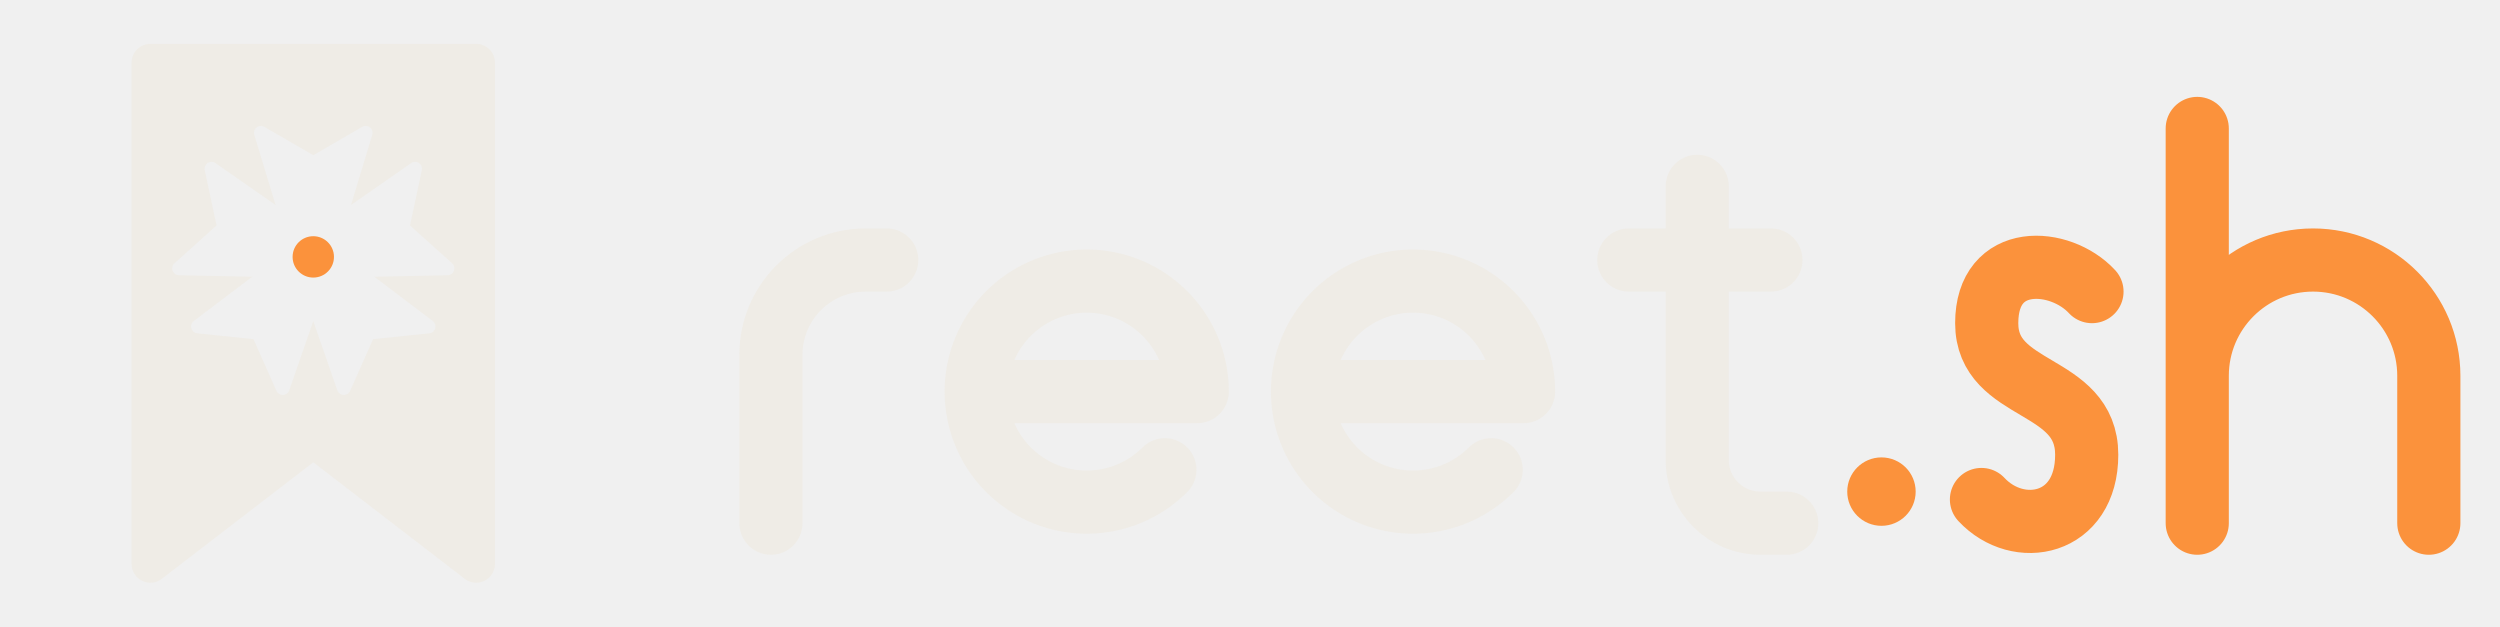
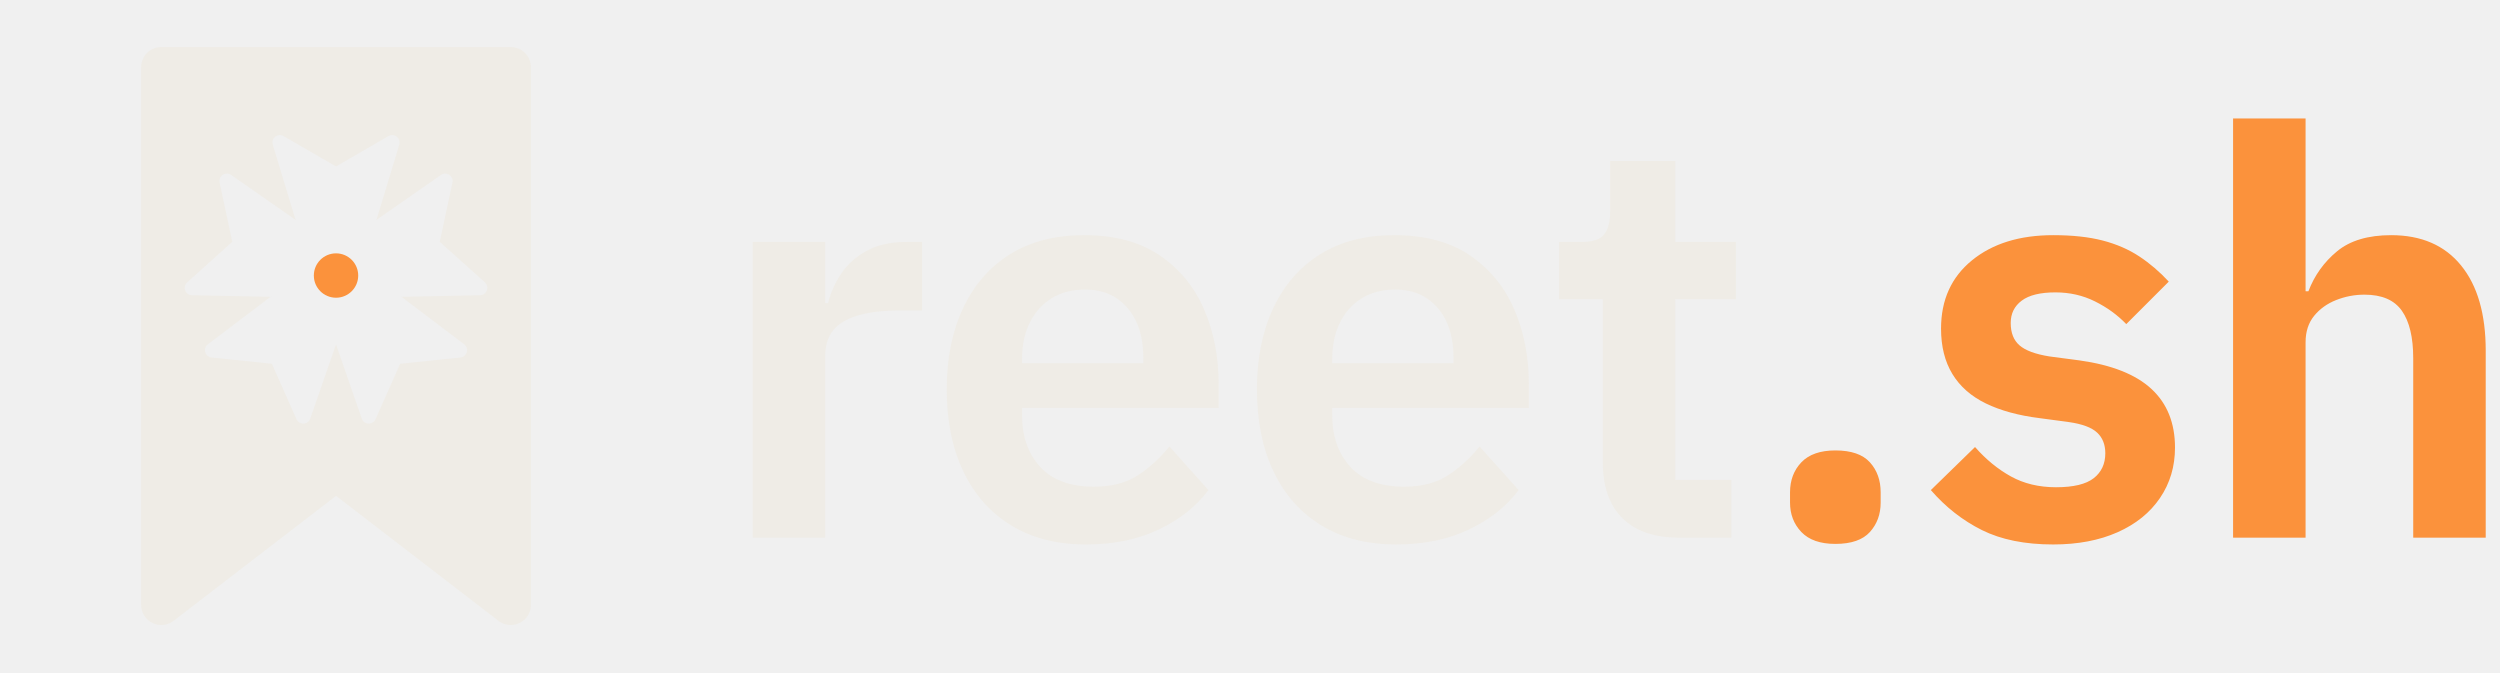
- <svg xmlns="http://www.w3.org/2000/svg" viewBox="0 0 399 100" role="img" aria-labelledby="t d">
+ <svg xmlns="http://www.w3.org/2000/svg" viewBox="0 0 372 100" role="img" aria-labelledby="t d">
  <g id="icon">
    <mask id="rose-color-dark">
      <rect width="100" height="100" fill="#fff" />
      <g transform="translate(50,41) scale(0.44)">
        <path d="M-9,-12H9L19,-45L0,-34L-19,-45Z" transform="rotate(0)" fill="#000" stroke="#000" stroke-width="5" stroke-linejoin="round" />
        <path d="M-9,-12H9L19,-45L0,-34L-19,-45Z" transform="rotate(72)" fill="#000" stroke="#000" stroke-width="5" stroke-linejoin="round" />
        <path d="M-9,-12H9L19,-45L0,-34L-19,-45Z" transform="rotate(144)" fill="#000" stroke="#000" stroke-width="5" stroke-linejoin="round" />
        <path d="M-9,-12H9L19,-45L0,-34L-19,-45Z" transform="rotate(216)" fill="#000" stroke="#000" stroke-width="5" stroke-linejoin="round" />
        <path d="M-9,-12H9L19,-45L0,-34L-19,-45Z" transform="rotate(288)" fill="#000" stroke="#000" stroke-width="5" stroke-linejoin="round" />
        <circle r="13" fill="#000" />
        <circle r="7.5" fill="#fff" />
      </g>
    </mask>
    <path mask="url(#rose-color-dark)" fill="#efece6" stroke="#efece6" stroke-width="6" stroke-linejoin="round" d="M24,10H76V90L50,70L24,90Z" />
    <circle cx="50" cy="41" r="3.3" fill="#fb923c" />
  </g>
-   <g transform="translate(118,20.5) scale(0.42)">
-     <g id="wordmark" fill="none" stroke-width="24" stroke-linecap="round" stroke-linejoin="round">
-       <path stroke="#efece6" d="M12,150V86A36,36 0 0 1 48,50H56 M90,100H174A42,42 0 1 0 161.7,129.7 M214,100H298A42,42 0 1 0 285.7,129.7 M364,22V126A24,24 0 0 0 388,150H398 M338,50H392" />
-       <circle fill="#fb923c" cx="434" cy="138" r="13" />
-       <path stroke="#fb923c" d="M514,62C502,49 474,47 474,74C474,101 512,96 512,124C512,151 486,156 472,141 M554,0V150M554,94A44,44 0 0 1 642,94V150" />
+   <g transform="translate(112,17.63) scale(0.44)">
+     <g id="wordmark">
+       <path fill="#efece6" d="M24.52 141.76H0V41.76H24.52V62.45H25.48Q26.82 57.09 29.98 52.39Q33.14 47.7 38.6 44.73Q44.06 41.76 51.92 41.76H57.28V64.94H49.62Q41.38 64.94 35.73 66.57Q30.08 68.2 27.3 71.55Q24.52 74.9 24.52 80.46Z M112.75 144.06Q98 144.06 87.46 137.64Q76.93 131.23 71.28 119.44Q65.62 107.66 65.62 91.57Q65.62 75.86 71.18 64.08Q76.74 52.3 87.08 45.88Q97.43 39.46 111.98 39.46Q127.69 39.46 137.75 46.36Q147.81 53.26 152.69 64.66Q157.58 76.05 157.58 89.85V97.89H91.1V100.38Q91.1 111.11 97.23 117.82Q103.36 124.52 115.43 124.52Q124.44 124.52 130.38 120.59Q136.31 116.67 140.91 110.92L154.13 125.67Q148 133.91 137.37 138.98Q126.74 144.06 112.75 144.06ZM112.37 57.85Q105.85 57.85 101.07 60.82Q96.28 63.79 93.69 69.06Q91.1 74.33 91.1 81.23V82.76H132.1V81.03Q132.1 73.95 129.8 68.87Q127.5 63.79 123.1 60.82Q118.69 57.85 112.37 57.85Z M217.65 144.06Q202.9 144.06 192.36 137.64Q181.82 131.23 176.17 119.44Q170.52 107.66 170.52 91.57Q170.52 75.86 176.08 64.08Q181.63 52.3 191.98 45.88Q202.32 39.46 216.88 39.46Q232.59 39.46 242.65 46.36Q252.7 53.26 257.59 64.66Q262.48 76.05 262.48 89.85V97.89H196V100.38Q196 111.11 202.13 117.82Q208.26 124.52 220.33 124.52Q229.33 124.52 235.27 120.59Q241.21 116.67 245.81 110.92L259.03 125.67Q252.9 133.91 242.26 138.98Q231.63 144.06 217.65 144.06ZM217.26 57.85Q210.75 57.85 205.96 60.82Q201.17 63.79 198.59 69.06Q196 74.33 196 81.23V82.76H237V81.03Q237 73.95 234.7 68.87Q232.4 63.79 227.99 60.82Q223.59 57.85 217.26 57.85Z M330.97 141.76H313.35Q300.7 141.76 294.1 135.15Q287.49 128.54 287.49 116.28V61.11H272.74V41.76H280.4Q285.95 41.76 287.97 39.18Q289.98 36.59 289.98 31.42V14.37H312.01V41.76H332.51V61.11H312.01V122.22H330.97Z" />
+       <path fill="#fb923c" d="M366.14 143.87Q358.48 143.87 354.64 139.85Q350.81 135.82 350.81 129.89V126.44Q350.81 120.31 354.64 116.28Q358.48 112.26 366.14 112.26Q374.18 112.26 377.82 116.28Q381.46 120.31 381.46 126.44V129.89Q381.46 135.82 377.82 139.85Q374.18 143.87 366.14 143.87Z M439.81 144.06Q425.44 144.06 415.67 139.18Q405.9 134.29 398.43 125.67L413.37 111.11Q418.93 117.43 425.54 121.07Q432.15 124.71 440.77 124.71Q449.58 124.71 453.51 121.65Q457.43 118.58 457.43 113.22Q457.43 108.81 454.66 106.23Q451.88 103.64 445.17 102.68L435.21 101.34Q424.48 100 417.01 96.36Q409.54 92.72 405.71 86.4Q401.88 80.08 401.88 71.07Q401.88 56.51 412.32 47.99Q422.76 39.46 439.81 39.46Q449.58 39.46 456.57 41.28Q463.56 43.1 468.93 46.65Q474.29 50.19 478.89 55.17L464.52 69.54Q460.11 64.94 453.98 61.88Q447.85 58.81 440.57 58.81Q432.91 58.81 429.18 61.59Q425.44 64.37 425.44 69.16Q425.44 74.14 428.41 76.72Q431.38 79.31 438.47 80.46L448.62 81.8Q465.1 84.1 473.05 91.48Q481 98.85 481 111.3Q481 120.88 475.92 128.35Q470.84 135.82 461.55 139.94Q452.26 144.06 439.81 144.06Z M500.64 141.76V0H525.16V58.43H526.12Q529.19 50.38 535.8 44.92Q542.41 39.46 554.09 39.46Q569.42 39.46 577.75 49.71Q586.08 59.96 586.08 78.54V141.76H561.56V81.03Q561.56 70.5 557.73 65.04Q553.9 59.58 545.09 59.58Q540.11 59.58 535.51 61.4Q530.91 63.22 528.04 66.76Q525.16 70.31 525.16 75.67V141.76Z" />
    </g>
  </g>
</svg>
